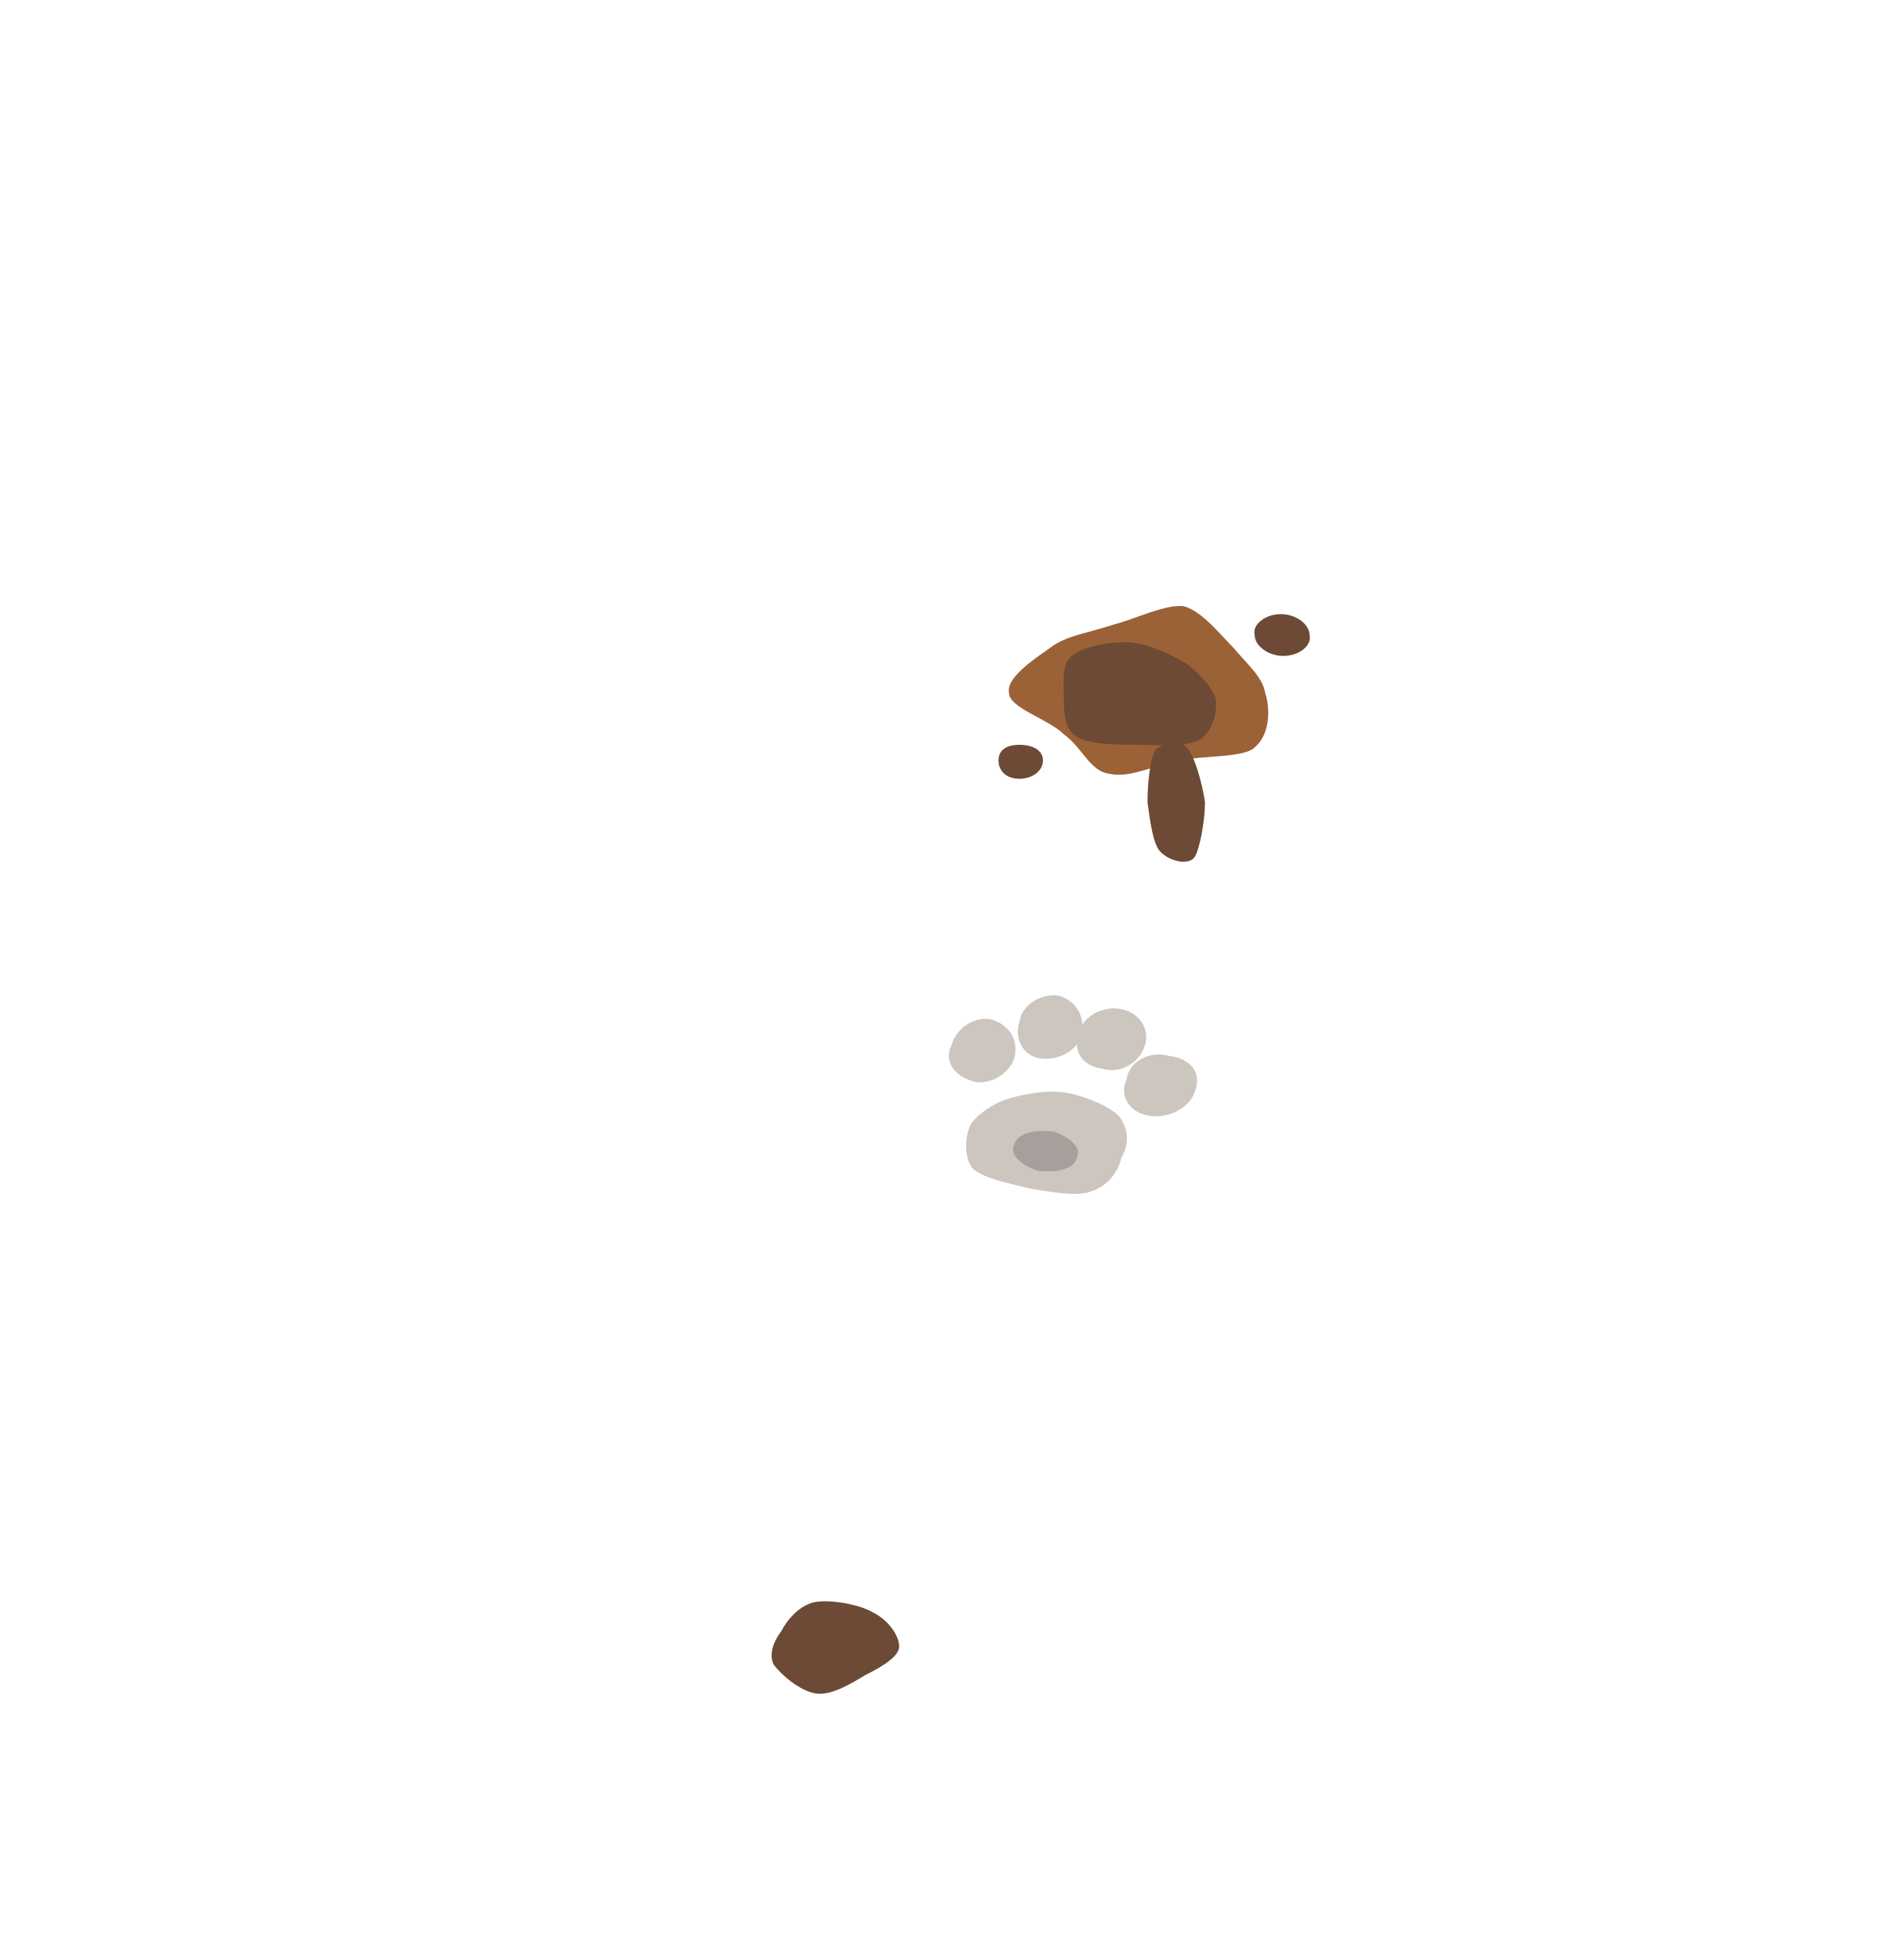
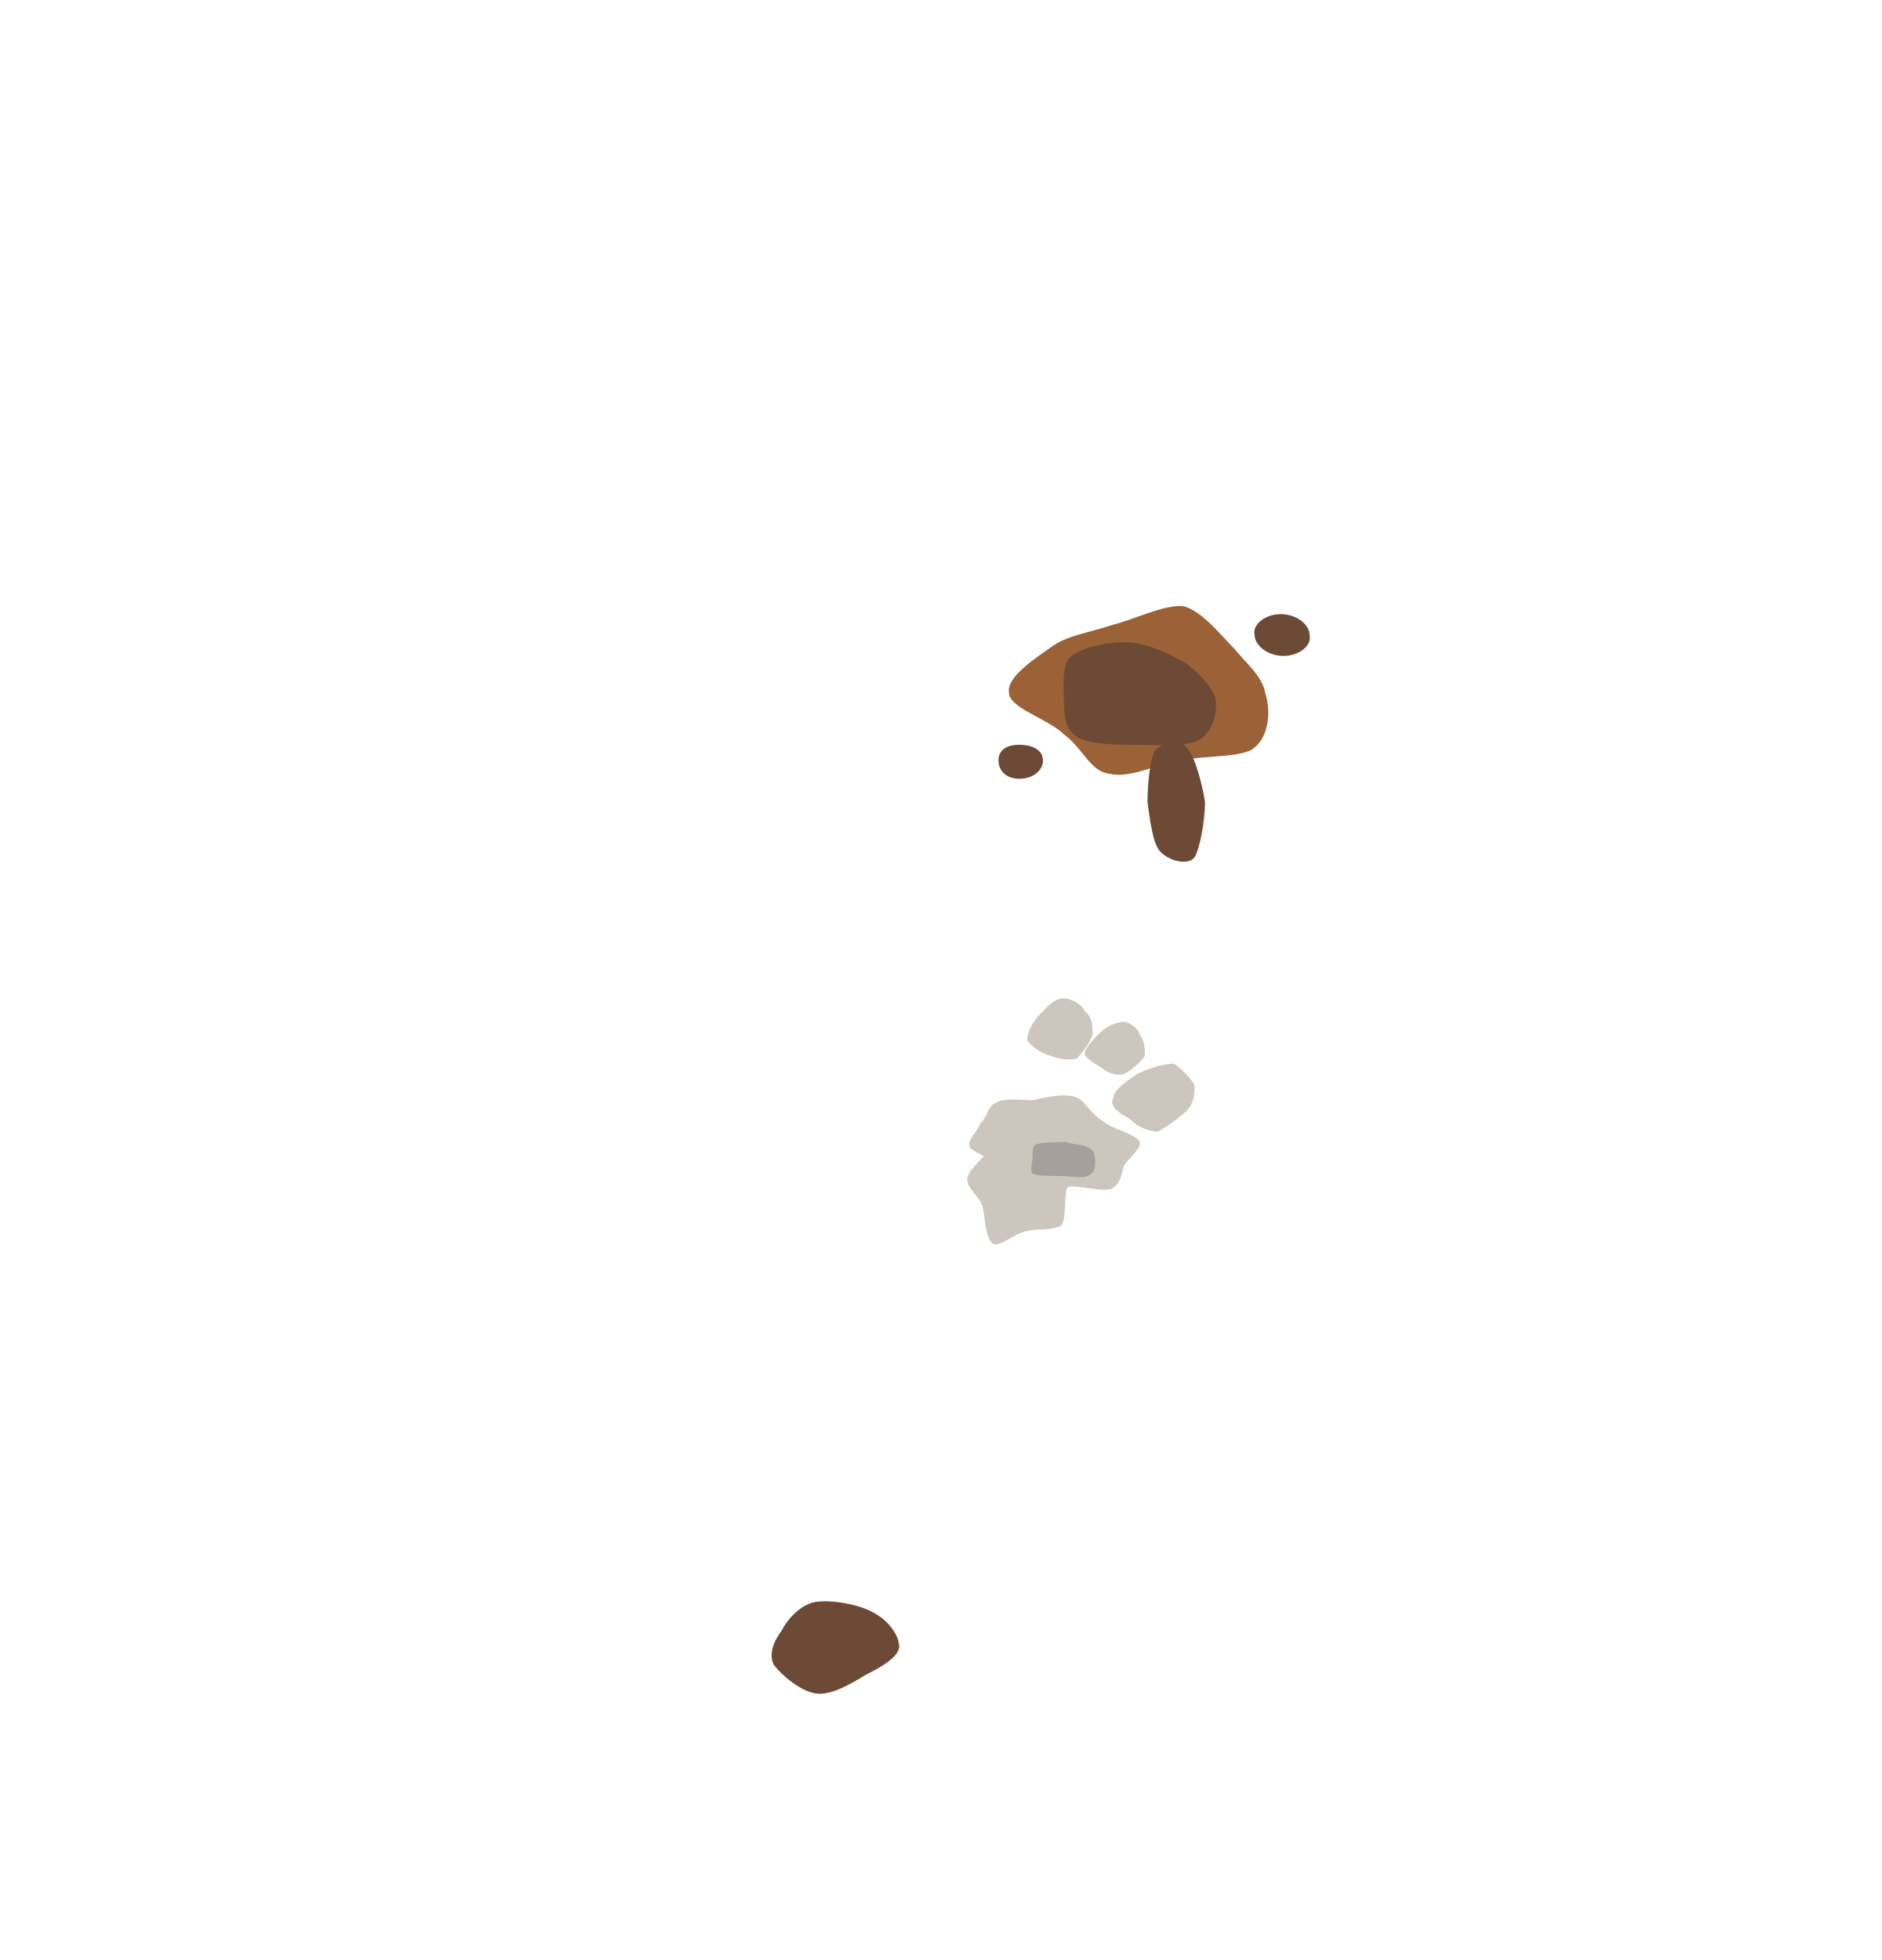
<svg xmlns="http://www.w3.org/2000/svg" viewBox="0 0 72 75" width="72" height="75">
  <defs>
    <clipPath id="person-torso-extra-2-front-clip">
      <path d="M28.1 11.2C26.2 11 22.1 12.1 19.6 13C17 13.9 14.7 14.9 13.2 16.4C11.6 17.9 10.6 19.7 9.6 22C8.6 24.3 8.5 27.2 8.4 30C8.1 32.8 8.2 35.7 8.3 39C8.7 42.3 8.2 47.5 10.2 49.6C12 51.7 16.3 51.3 20 51.8C23.7 52.3 28.3 52.3 32.3 52.4C36.4 52.5 40.9 52.5 44.6 52.4C48.4 52.3 52.1 52.1 54.8 51.6C57.5 51.1 59.5 51.5 60.9 49.4C62.6 47.3 63.5 42.2 63.8 39C63.5 35.8 63 32.8 62.4 30C62 27.2 61.9 24.3 61 22C60.1 19.7 59.4 17.8 57.7 16.2C56 14.6 53.3 13.5 50.7 12.6C48.2 11.7 44.7 10.3 42.7 10.6C40.8 10.9 40.7 13.6 39.4 14.4C38.2 15.2 36.7 15.4 35.3 15.4C33.9 15.4 32.5 15.1 31.2 14.4C30 13.7 30 11.4 28.1 11.2Z" />
      <path d="M10.2 49.6C12 51.7 16.3 51.3 20 51.8C23.7 52.3 28.3 52.3 32.3 52.4C36.4 52.5 40.9 52.5 44.6 52.4C48.4 52.3 52.1 52.1 54.8 51.6C57.5 51.1 59.5 51.5 60.9 49.4C60.8 50.8 61.3 55.2 60.7 58C60.3 60.8 60.1 64.2 58.1 66C56 67.8 51.5 68.7 48 68.8C44.5 68.9 41.2 66.6 37.4 66.6C33.7 66.6 29.5 68.9 25.7 68.8C21.8 68.7 17.3 67.8 14.6 66C12 64.2 10.7 60.7 9.9 58C9.1 55.3 10.1 51 10.2 49.6Z" />
    </clipPath>
  </defs>
  <g id="extra-stain" clip-path="url(#person-torso-extra-2-front-clip)">
    <path d="M48.4 26.5C48.6 27.1 48.6 28.1 48 28.6C47.6 29 46.1 28.9 45.1 29.1C44.1 29.3 43.2 29.8 42.4 29.6C41.7 29.5 41.4 28.6 40.7 28.1C40.1 27.5 38.6 27.1 38.6 26.5C38.5 25.9 39.6 25.2 40.3 24.7C40.9 24.3 41.7 24.2 42.6 23.9C43.4 23.7 44.6 23.1 45.3 23.2C46 23.4 46.7 24.3 47.2 24.8C47.7 25.4 48.3 25.9 48.4 26.5Z" fill="#9c6237" />
    <path d="M46.5 26.7C46.6 27.2 46.4 28 45.9 28.3C45.4 28.6 44.2 28.5 43.5 28.5C42.8 28.5 41.7 28.5 41.2 28.2C40.7 27.9 40.7 27.2 40.7 26.7C40.7 26.2 40.6 25.4 41 25.1C41.5 24.7 42.7 24.5 43.4 24.6C44.1 24.7 44.9 25.1 45.4 25.4C45.9 25.8 46.3 26.2 46.5 26.7Z" fill="#6d4a35" />
    <path d="M46.1 30.7C46.1 31.4 45.9 32.5 45.7 32.8C45.5 33.1 44.8 33 44.4 32.6C44.1 32.3 44 31.4 43.9 30.7C43.9 30 44 29 44.2 28.7C44.5 28.4 45.2 28.3 45.4 28.6C45.7 28.9 46 30 46.1 30.7Z" fill="#6d4a35" />
    <path d="M50.1 24.3C50.2 24.7 49.7 25.1 49.1 25.1C48.5 25.1 48 24.7 48 24.3C47.9 23.9 48.4 23.5 49 23.5C49.6 23.5 50.1 23.9 50.1 24.3Z" fill="#6d4a35" />
    <path d="M39.9 29.1C39.9 29.5 39.5 29.8 39 29.8C38.5 29.8 38.2 29.5 38.2 29.1C38.2 28.7 38.5 28.5 39 28.5C39.5 28.5 39.9 28.7 39.9 29.1Z" fill="#6d4a35" />
-     <path d="M42.9 44.3C42.8 44.8 42.4 45.4 41.7 45.6C41.2 45.8 40.2 45.6 39.5 45.5C38.7 45.3 37.6 45.1 37.2 44.7C36.9 44.3 36.9 43.6 37.1 43.1C37.3 42.7 37.9 42.3 38.4 42.1C39 41.9 39.9 41.7 40.7 41.8C41.4 41.9 42.4 42.3 42.8 42.7C43.2 43.2 43.2 43.8 42.9 44.3Z" fill="#cdc6be" />
-     <path d="M38.8 40.5C38.6 41.1 37.9 41.5 37.3 41.4C36.5 41.2 36.1 40.6 36.4 40C36.6 39.3 37.3 38.9 37.9 39C38.6 39.2 39 39.8 38.8 40.5Z" fill="#cdc6be" />
-     <path d="M41.4 39.6C41.2 40.2 40.5 40.6 39.8 40.5C39.1 40.4 38.8 39.7 39 39.1C39.1 38.4 39.9 38 40.5 38.1C41.2 38.3 41.5 38.9 41.4 39.6Z" fill="#cdc6be" />
-     <path d="M43.8 40C43.6 40.7 42.8 41.1 42.2 40.9C41.4 40.8 41 40.2 41.3 39.5C41.4 38.9 42.2 38.5 42.8 38.6C43.6 38.7 44 39.4 43.8 40Z" fill="#cdc6be" />
-     <path d="M45.7 41.8C45.5 42.4 44.7 42.8 44 42.7C43.2 42.6 42.8 41.9 43.1 41.3C43.2 40.6 44 40.2 44.7 40.4C45.6 40.5 46 41.1 45.7 41.8Z" fill="#cdc6be" />
-     <path d="M41.2 44.3C41.1 44.7 40.5 44.9 39.7 44.8C39.1 44.6 38.6 44.2 38.8 43.8C38.9 43.4 39.5 43.2 40.3 43.3C40.9 43.5 41.4 43.9 41.2 44.3Z" fill="#a69f9b" />
+     <path d="M43 44.6C42.9 44.9 42.9 45.3 42.5 45.5C42.1 45.6 41.5 45.4 41 45.4C40.3 45.5 39.8 45.8 39.4 45.7C39 45.6 38.9 45 38.5 44.7C38.1 44.4 37.4 44.2 37.1 43.9C37 43.6 37.4 43.3 37.5 43C37.8 42.7 37.8 42.3 38.1 42.2C38.4 42 39 42.1 39.5 42.1C40 42 40.7 41.8 41.2 42C41.5 42.1 41.7 42.6 42.2 42.9C42.5 43.2 43.5 43.4 43.6 43.7C43.7 43.9 43.2 44.3 43 44.6Z" fill="#cdc6be" />
+     <path d="M40.8 45.5C40.7 46 40.8 46.6 40.6 46.9C40.2 47.1 39.7 47 39.3 47.1C38.8 47.2 38.3 47.7 38 47.6C37.7 47.4 37.7 46.7 37.6 46.2C37.5 45.8 37 45.5 37 45.1C37.1 44.7 37.6 44.3 37.9 44C38.3 43.7 38.5 43.2 38.9 43.1C39.3 43 39.6 43.4 40 43.5C40.4 43.7 40.9 43.8 41.1 44.1C41.2 44.5 41 45.1 40.8 45.5Z" fill="#cdc6be" />
+     <path d="M41.8 39.6C41.7 39.9 41.4 40.3 41.2 40.5C40.9 40.6 40.4 40.5 40.2 40.4C39.8 40.3 39.4 40 39.3 39.8C39.3 39.5 39.5 39.1 39.8 38.8C40 38.6 40.3 38.2 40.7 38.2C40.9 38.2 41.4 38.4 41.5 38.7C41.8 38.9 41.8 39.3 41.8 39.6Z" fill="#cdc6be" />
+     <path d="M43.8 40.4C43.6 40.7 43.2 41 43 41.1C42.7 41.2 42.3 41 42.2 40.9C41.9 40.7 41.5 40.5 41.5 40.3C41.5 40.1 41.9 39.7 42.1 39.5C42.3 39.3 42.7 39.1 43 39.1C43.2 39.1 43.6 39.4 43.6 39.6C43.8 39.8 43.8 40.2 43.8 40.4Z" fill="#cdc6be" />
+     <path d="M45.4 42.5C45.1 42.8 44.5 43.2 44.3 43.3C43.9 43.3 43.5 43.1 43.2 42.8C42.8 42.6 42.4 42.3 42.6 42C42.6 41.7 43.2 41.3 43.5 41.1C43.9 40.9 44.5 40.7 44.9 40.7C45.1 40.8 45.5 41.2 45.7 41.5C45.7 41.8 45.7 42.2 45.4 42.5Z" fill="#cdc6be" />
+     <path d="M41.9 44.5C41.9 44.6 41.9 44.9 41.6 45C41.4 45.1 40.9 45 40.6 45C40.2 45 39.6 45 39.5 44.9C39.4 44.8 39.5 44.5 39.5 44.3C39.5 44.1 39.5 43.9 39.6 43.8C39.9 43.7 40.4 43.7 40.8 43.7C41 43.8 41.5 43.8 41.6 43.9C41.9 44 41.9 44.3 41.9 44.5Z" fill="#a69f9b" />
    <path d="M34.4 63C34.4 63.4 33.7 63.8 33.1 64.1C32.6 64.4 31.8 64.9 31.2 64.8C30.6 64.7 29.9 64.1 29.6 63.7C29.4 63.3 29.6 62.8 29.9 62.4C30.1 62 30.6 61.4 31.2 61.3C31.8 61.2 32.9 61.4 33.4 61.7C34 62 34.4 62.6 34.4 63Z" fill="#6d4a35" />
  </g>
</svg>
